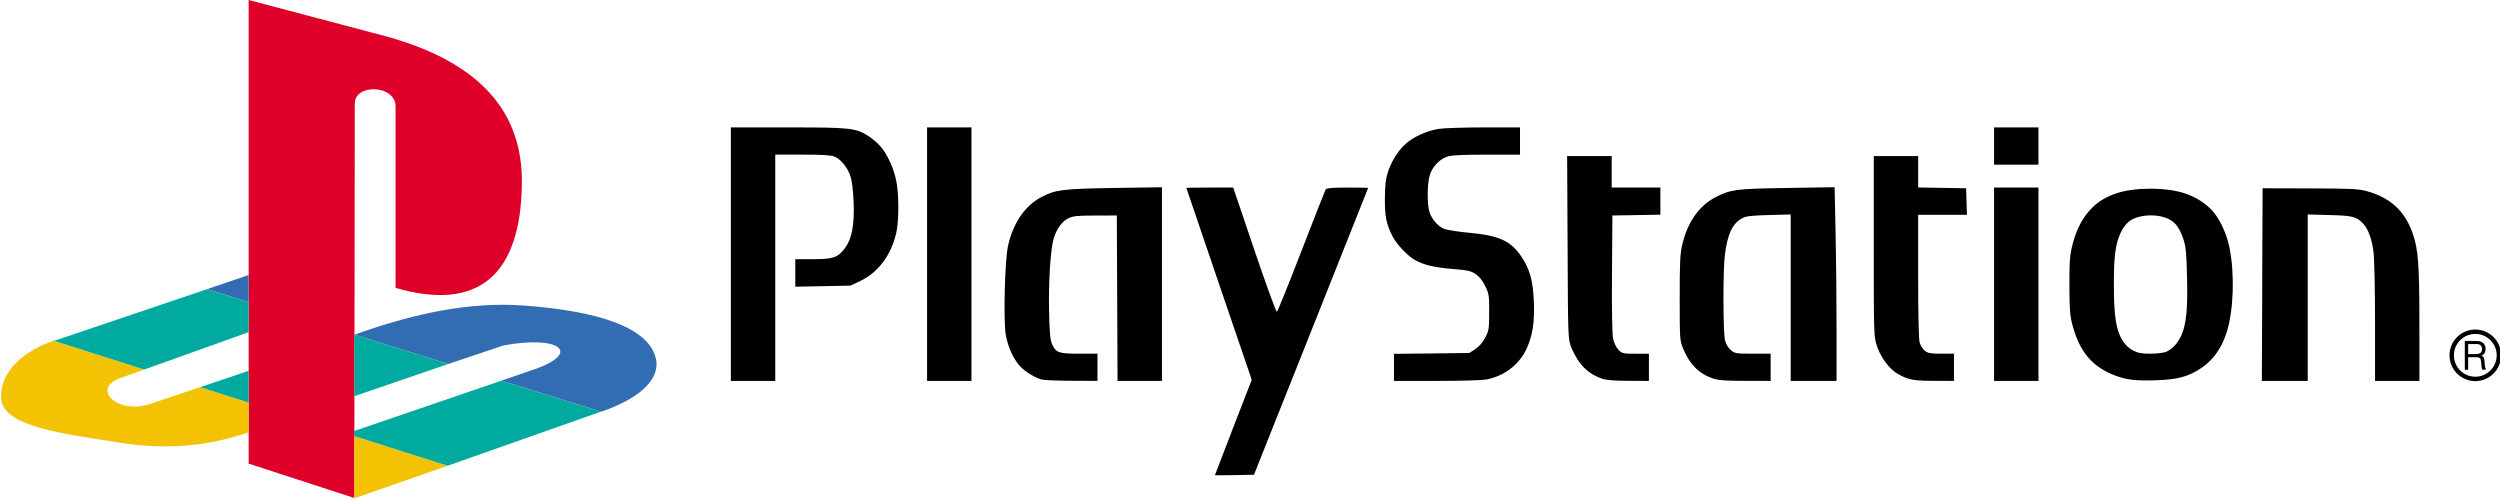
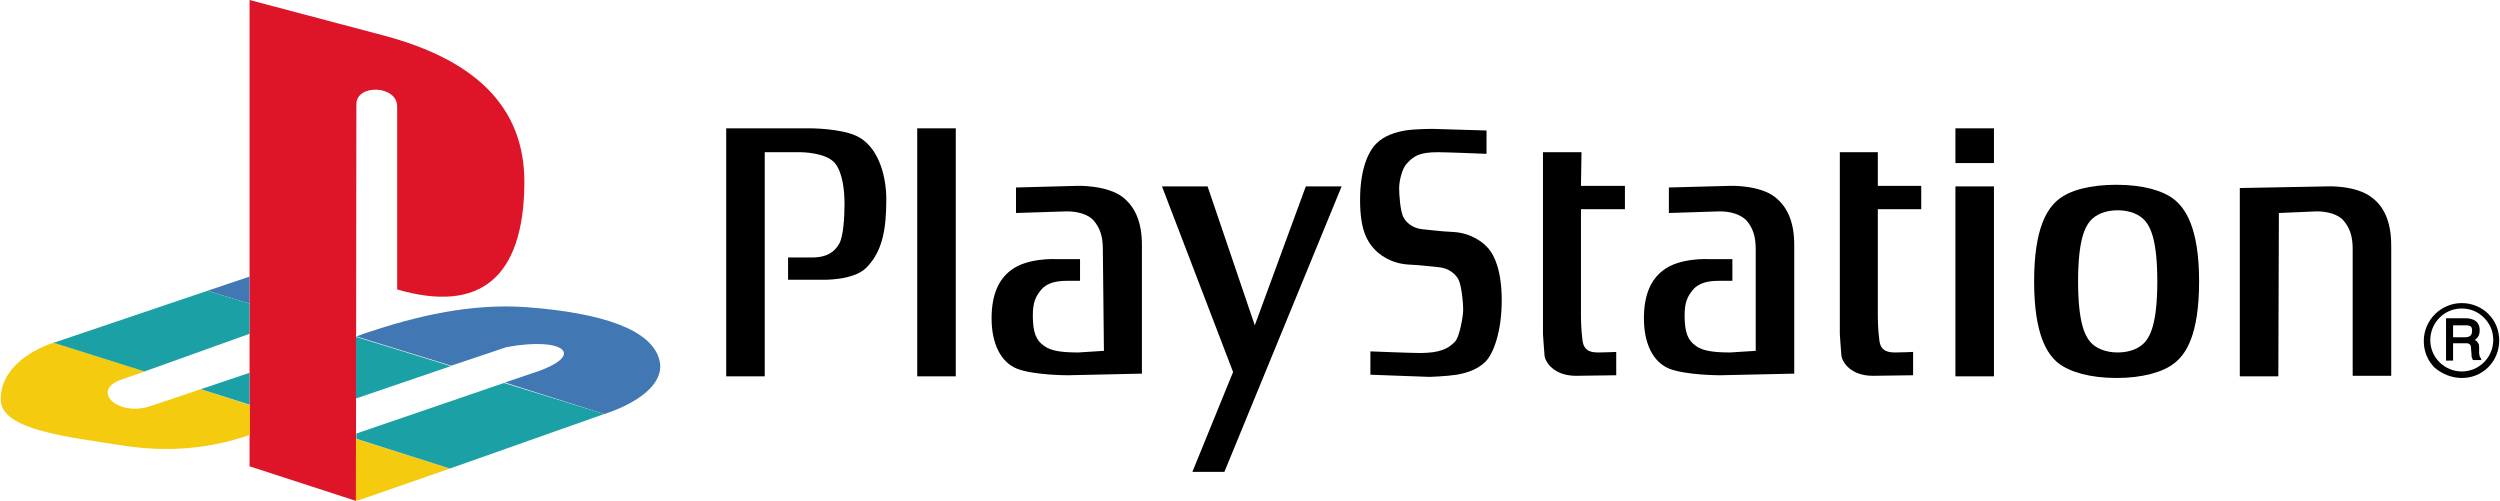
- <svg xmlns="http://www.w3.org/2000/svg" version="1.1" id="svg2" x="0px" y="0px" width="567.429px" height="113.032px" viewBox="0 0 567.429 113.032" enable-background="new 0 0 567.429 113.032" xml:space="preserve">
+ <svg xmlns="http://www.w3.org/2000/svg" version="1.1" baseProfile="tiny" id="svg2" x="0px" y="0px" viewBox="-23 340 564 113" xml:space="preserve">
  <g>
-     <path id="path2998" d="M165.884,28.918v28.77v28.769h5.039h5.039V60.776V35.095h6.186c4.461,0,6.475,0.12,7.233,0.437   c1.496,0.625,3.036,2.529,3.667,4.521c0.331,1.047,0.604,3.313,0.701,5.831c0.2,5.154-0.398,8.356-1.971,10.433   c-1.641,2.168-2.645,2.51-7.284,2.51h-3.982v3.119v3.127l6.257-0.121l6.258-0.122l2.214-1.046c4.045-1.908,6.982-5.811,8.167-10.84   c0.662-2.808,0.652-9.086-0.021-12.099c-0.646-2.896-1.991-5.813-3.504-7.579c-0.633-0.738-1.857-1.797-2.712-2.347   c-2.933-1.882-4.062-2.001-18.356-2.001H165.884z M210.419,28.918v28.77v28.769h5.038h5.039V57.688v-28.77h-5.039H210.419z    M336.791,28.918c-4.514,0.001-9.158,0.16-10.321,0.346c-2.622,0.418-5.682,1.805-7.415,3.372c-1.748,1.579-3.238,3.949-4.044,6.44   c-0.501,1.548-0.659,2.959-0.68,5.933c-0.028,4.103,0.317,5.851,1.728,8.614c0.916,1.798,3.361,4.393,5.039,5.363   c1.948,1.129,4.44,1.727,8.725,2.072c3.26,0.264,4.02,0.426,5.08,1.129c0.834,0.551,1.566,1.453,2.184,2.711   c0.87,1.771,0.919,2.141,0.915,5.953c-0.004,3.801-0.058,4.176-0.896,5.771c-0.567,1.083-1.385,2.032-2.244,2.601l-1.352,0.895   l-8.563,0.102l-8.553,0.092v3.077v3.068h9.73c5.92,0,10.412-0.146,11.459-0.366c3.984-0.839,7.299-3.421,8.908-6.938   c1.357-2.963,1.834-6.008,1.656-10.576c-0.186-4.817-0.9-7.441-2.824-10.32c-2.389-3.576-5.063-4.802-11.854-5.424   c-2.513-0.23-5.086-0.635-5.72-0.904c-1.397-0.592-2.704-2.082-3.28-3.738c-0.57-1.633-0.561-6.361,0.02-8.359   c0.572-1.973,2.306-3.79,4.135-4.338c0.884-0.266,3.852-0.396,8.848-0.396H345v-3.09v-3.088H336.791L336.791,28.918z    M452.597,28.918v4.227v4.226h5.039h5.039v-4.226v-4.227h-5.039H452.597z M355.695,35.42l0.104,20.723   c0.09,20.399,0.104,20.754,0.803,22.604c0.389,1.033,1.225,2.58,1.857,3.443c1.293,1.76,2.973,2.994,5.1,3.738   c1.023,0.359,2.76,0.498,6.064,0.51l4.633,0.02V83.37v-3.088h-3.027c-2.881,0-3.072-0.039-3.891-0.895   c-0.508-0.529-1.006-1.563-1.207-2.52c-0.221-1.032-0.313-6.405-0.256-14.791l0.092-13.164l5.445-0.092l5.445-0.092v-3.076v-3.08   h-5.527h-5.525v-3.576V35.42h-5.049H355.695L355.695,35.42z M425.291,35.42v20.469c0,19.797,0.023,20.54,0.672,22.512   c0.77,2.347,2.338,4.672,4.043,5.973c0.65,0.497,1.939,1.165,2.863,1.482c1.289,0.445,2.73,0.582,6.156,0.59l4.469,0.01v-3.088   V80.28h-2.885c-2.41,0-3.02-0.104-3.727-0.662c-0.467-0.365-0.996-1.205-1.18-1.868c-0.205-0.739-0.336-6.584-0.336-15.106V48.748   h5.537h5.537l-0.092-3.007l-0.092-3.008l-5.445-0.09l-5.443-0.093v-3.565V35.42h-5.039H425.291L425.291,35.42z M416.402,42.489   l-10.758,0.174c-11.568,0.178-12.766,0.32-16.162,2.042c-3.799,1.925-6.447,5.663-7.648,10.788   c-0.502,2.138-0.59,3.979-0.59,12.109c0,9.231,0.027,9.661,0.742,11.428c1.441,3.561,3.586,5.759,6.674,6.826   c1.361,0.471,2.781,0.58,7.457,0.588l5.771,0.011v-3.089v-3.088h-4.043c-3.828,0-4.088-0.047-4.998-0.813   c-0.602-0.505-1.092-1.35-1.32-2.255c-0.453-1.794-0.475-15.937-0.031-19.362c0.631-4.865,1.727-7.146,4.014-8.371   c0.787-0.42,2.145-0.57,5.973-0.67l4.957-0.132v18.896v18.885h5.203h5.201V74.315c0-6.674-0.105-16.567-0.225-21.982   L416.402,42.489z M263.73,42.5l-10.808,0.162c-11.746,0.181-13.433,0.396-16.64,2.113c-3.725,1.994-6.385,5.936-7.508,11.123   c-0.713,3.295-1.047,16.791-0.498,20.053c0.48,2.847,1.811,5.713,3.404,7.334c1.172,1.193,3.117,2.369,4.743,2.865   c0.447,0.137,3.481,0.258,6.745,0.273l5.932,0.031v-3.088V80.28h-4.154c-4.686,0-5.303-0.221-6.186-2.235   c-0.395-0.897-0.549-2.662-0.65-7.416c-0.146-6.756,0.324-14.086,1.056-16.519c0.657-2.185,1.881-3.863,3.321-4.57   c1.052-0.516,2.019-0.613,6.125-0.62l4.875-0.011l0.082,18.773l0.082,18.772h5.039h5.039V64.473V42.5L263.73,42.5z M274.58,42.571   c-2.928,0-5.319,0.037-5.313,0.082c0.004,0.045,3.346,9.857,7.426,21.811l7.416,21.738l-4.176,10.769   c-2.295,5.927-4.175,10.819-4.175,10.869s1.993,0.05,4.429,0l4.43-0.091l12.951-32.508c7.127-17.879,12.963-32.543,12.963-32.588   c0.002-0.045-2.102-0.082-4.684-0.082c-3.404,0-4.765,0.113-4.947,0.408c-0.137,0.223-2.627,6.543-5.525,14.049   c-2.898,7.504-5.398,13.688-5.566,13.744c-0.17,0.057-2.471-6.265-5.109-14.049l-4.795-14.152H274.58z M452.597,42.571v21.942   v21.942h5.039h5.039V64.513V42.571h-5.039H452.597z M513.548,42.733l-0.094,21.861h0.012l-0.092,21.861h5.211h5.201V67.571V48.676   l4.957,0.133c5.262,0.137,6.141,0.356,7.619,1.939c1.16,1.24,1.988,3.499,2.357,6.439c0.191,1.539,0.346,8.603,0.346,16.01v13.258   h5.039h5.037l-0.01-12.922c-0.002-13.704-0.242-16.956-1.564-20.672c-1.795-5.053-5.102-8.049-10.482-9.508   c-1.779-0.483-3.68-0.567-12.811-0.59L513.548,42.733L513.548,42.733z M488.07,42.825c-2.842,0-5.674,0.357-7.709,1.057   c-2.709,0.932-4.41,2.023-6.117,3.921c-1.852,2.06-3.193,4.849-3.98,8.259c-0.482,2.09-0.596,3.844-0.568,8.939   c0.027,5.359,0.133,6.729,0.711,8.848c0.979,3.596,2.26,6.016,4.205,7.985c1.916,1.938,4.748,3.423,7.936,4.146   c1.434,0.324,3.422,0.426,6.461,0.344c5.238-0.139,7.73-0.813,10.787-2.904c2.563-1.752,4.5-4.516,5.598-7.995   c1.57-4.968,1.846-13.157,0.641-19.2c-0.586-2.936-2.01-6.119-3.598-8.056c-1.492-1.821-3.936-3.418-6.551-4.287   C493.773,43.182,490.912,42.825,488.07,42.825L488.07,42.825z M488.193,48.879c1.475,0,2.953,0.285,4.113,0.873   c1.514,0.768,2.465,2.104,3.291,4.632c0.541,1.653,0.676,3.158,0.803,8.625c0.166,7.14-0.162,10.505-1.27,13.043   c-0.781,1.792-2.045,3.185-3.434,3.779c-0.592,0.253-2.156,0.446-3.605,0.446c-2.055,0-2.844-0.145-3.992-0.75   c-0.902-0.478-1.773-1.295-2.336-2.205c-1.469-2.371-1.953-5.48-1.973-12.484c-0.016-6.667,0.328-9.348,1.557-12.059   c0.416-0.92,1.256-2.043,1.879-2.52C484.41,49.356,486.296,48.879,488.193,48.879L488.193,48.879z" />
-     <path id="path3775" d="M559.435,83.912h0.77v-2.835h1.756c0.48,0,0.795,0.078,0.938,0.232c0.139,0.148,0.229,0.493,0.268,1.032   l0.068,0.836c0.012,0.159,0.029,0.292,0.055,0.399c0.023,0.115,0.063,0.228,0.117,0.335h0.807v-0.21   c-0.064-0.057-0.107-0.125-0.135-0.204c-0.037-0.095-0.063-0.212-0.072-0.351l-0.07-0.972c-0.047-0.472-0.109-0.796-0.189-0.972   c-0.117-0.264-0.322-0.422-0.611-0.477c0.309-0.07,0.555-0.244,0.742-0.525c0.189-0.285,0.283-0.633,0.283-1.039   c0-0.334-0.068-0.625-0.207-0.871c-0.145-0.275-0.352-0.487-0.617-0.635c-0.217-0.12-0.477-0.198-0.777-0.234   c-0.201-0.023-0.508-0.036-0.914-0.036h-2.209V83.912L559.435,83.912z M560.207,80.375v-2.288h1.557   c0.303,0,0.523,0.008,0.662,0.022c0.205,0.033,0.369,0.092,0.488,0.174c0.146,0.097,0.256,0.219,0.328,0.369   c0.08,0.158,0.121,0.334,0.121,0.526c0,0.433-0.121,0.739-0.367,0.921c-0.246,0.184-0.648,0.274-1.207,0.274L560.207,80.375   L560.207,80.375z" />
-     <path id="path3004" fill="none" stroke="#000000" stroke-miterlimit="10" d="M567.179,80.649c0,2.957-2.398,5.356-5.355,5.356   c-2.959,0-5.355-2.397-5.355-5.356s2.396-5.356,5.355-5.356C564.781,75.292,567.179,77.69,567.179,80.649z" />
-     <g id="g3" transform="translate(-61.6856, -312.868)">
-       <path id="path7" fill="#DE0029" d="M142.207,336.374l-0.099,89.525l-23.986-7.801v-105.23l30.618,8.096    c19.599,5.267,31.592,15.507,31.398,33.45c-0.195,20.873-9.849,29.258-28.667,23.797v-41.155    C151.469,332.08,142.207,331.789,142.207,336.374L142.207,336.374z" />
-       <path id="path9" fill="#F3C202" d="M107.102,400.738l-11.311,3.804c-7.314,2.537-13.554-3.412-6.826-5.853l5.46-1.948    l-20.575-6.536c-6.338,2.148-12.288,6.73-11.896,13.168c0.39,6.533,15.309,8.095,26.815,9.947    c10.726,1.754,20.477,0.779,29.351-2.342v-6.73L107.102,400.738L107.102,400.738z M142.302,425.9l20.965-7.313l-21.16-6.729    v13.557L142.302,425.9L142.302,425.9z" />
-       <path id="path11" fill="#326DB3" d="M198.08,406.299l0.389-0.099c9.167-3.217,13.067-7.707,12.092-11.898    c-1.56-7.021-12.773-10.826-30.033-12.093c-12.384-0.878-24.572,1.853-36.468,5.947l-1.95,0.685l21.355,6.633l12.48-4.197    c13.067-2.436,18.333,1.854,5.755,5.854l-6.242,2.146L198.08,406.299L198.08,406.299z M118.122,375.287l-9.459,3.217l9.459,2.925    V375.287L118.122,375.287z" />
-       <path id="path13" fill="#00AA9E" d="M163.268,418.585l34.812-12.286l-22.624-7.022l-33.348,11.41v1.17L163.268,418.585    L163.268,418.585z M118.122,397.033l-11.019,3.705l11.019,3.512V397.033L118.122,397.033z M142.107,402.789v-13.946l21.355,6.631    L142.107,402.789L142.107,402.789z M94.425,396.742l23.696-8.486v-6.826l-9.459-2.926l-34.324,11.605    c-0.097,0-0.292,0.096-0.487,0.096L94.425,396.742L94.425,396.742z" />
+     <g id="g4209">
+       <g id="g4783">
+         <path id="path7" fill="#DE1528" d="M57.4,363.5L57.3,453l-24-7.8V340l30.6,8.1     c19.6,5.3,31.6,15.5,31.4,33.4c-0.2,20.9-9.8,29.3-28.7,23.8v-41.2C66.7,359.2,57.4,358.9,57.4,363.5L57.4,363.5z" />
+         <path id="path9" fill="#F4CB0E" d="M22.3,427.8L11,431.6c-7.3,2.5-13.6-3.4-6.8-5.9l5.5-1.9     l-20.6-6.5c-6.3,2.1-12.3,6.7-11.9,13.2c0.4,6.5,15.3,8.1,26.8,9.9c10.7,1.8,20.5,0.8,29.4-2.3v-6.7L22.3,427.8L22.3,427.8     L22.3,427.8z M57.5,453l21-7.3L57.3,439v13.6L57.5,453L57.5,453z" />
+         <path id="path16" fill="#4177B3" d="M113.3,433.4l0.4-0.1c9.2-3.2,13.1-7.7,12.1-11.9     c-1.6-7-12.8-10.8-30-12.1c-12.4-0.9-24.6,1.9-36.5,5.9l-1.9,0.7l21.4,6.6l12.5-4.2c13.1-2.4,18.3,1.9,5.8,5.9l-6.2,2.1     L113.3,433.4L113.3,433.4L113.3,433.4z M33.3,402.4l-9.5,3.2l9.5,2.9V402.4L33.3,402.4z" />
+         <path id="path13" fill="#1BA0A5" d="M78.5,445.7l34.8-12.3l-22.6-7l-33.3,11.4v1.2L78.5,445.7     L78.5,445.7z M33.3,424.1l-11,3.7l11,3.5V424.1L33.3,424.1z M57.3,429.9V416l21.4,6.6L57.3,429.9L57.3,429.9z M9.6,423.8     l23.7-8.5v-6.8l-9.5-2.9l-34.3,11.6c-0.1,0-0.3,0.1-0.5,0.1L9.6,423.8L9.6,423.8z" />
+       </g>
+     </g>
+     <g id="g4781" transform="matrix(1.224341,0,0,1.224341,61.37105,-612.1136)">
+       <path id="path3003" d="M64.9,801.3V847H72v-41.3h6.6c0,0,4.8,0,6.4,2.1c1.4,1.8,1.7,5.1,1.7,7.4    c0,2.4-0.2,6.1-1,7.4c-1.2,2.1-3.2,2.5-5,2.5h-4.4v4.1h6.3c0,0,5.7,0.2,8.1-2.2c3-3,3.7-7.1,3.7-12.6c0-5-1.8-10-5.5-11.7    c-3-1.4-8.5-1.4-8.5-1.4H64.9" />
+       <path id="path3005" d="M100.1,847h7.1v-45.7h-7.1V847z" />
+       <path id="path3007" d="M145.2,812l13.1,34.2l-7.5,18.4h5.9l21.6-52.6h-6.6l-9.4,25.6l-8.7-25.6    L145.2,812" />
+       <path id="path3009" d="M183.6,846.7v-4.3c0,0,7.5,0.3,9.1,0.3c3.5,0,5.2-0.7,6.5-2.1    c0.8-0.8,1.5-4.6,1.5-5.9c0-1.3-0.3-4.2-0.8-5.4c-0.5-1.1-1.8-2.2-3.6-2.4c-1.3-0.1-3.3-0.4-5.7-0.5c-3.3-0.2-5.5-1.9-6.5-3.1    c-1-1.2-2.4-3.1-2.4-8.8s1.5-8.9,3-10.4s3.6-2.1,5.3-2.4c1.9-0.3,5-0.3,5-0.3l10,0.3v4.3c0,0-7.3-0.3-8.9-0.3    c-3.5,0-4.5,0.7-5.8,2.1c-0.8,0.8-1.4,3.1-1.4,4.5c0,1.3,0.2,4,0.7,5.2c0.5,1.1,1.7,2.2,3.6,2.4c1.3,0.1,3.3,0.4,5.7,0.5    c3.3,0.2,5.5,1.9,6.5,3.1c1,1.2,2.4,3.9,2.4,9.5c0,5.7-1.5,9.8-3,11.3s-3.6,2.1-5.3,2.4c-1.9,0.3-5,0.4-5,0.4L183.6,846.7" />
+       <path id="path3011" d="M222.5,805.7h-7.1v33.5c0,0,0.2,3.1,0.3,4.1c0.2,1.1,1.7,3.6,5.8,3.6    l7.4-0.1v-4.3c0,0-2,0.1-3.2,0.1s-2.7-0.1-3-2.1c-0.3-2.1-0.3-4.5-0.3-4.5v-19.8h8.1v-4.3h-8.1L222.5,805.7" />
+       <path id="path3013" d="M291.4,847h7.1v-35h-7.1V847z" />
+       <path id="path3015" d="M291.4,807.7h7.1v-6.4h-7.1V807.7z" />
+       <path id="path3017" d="M321.1,811.7c4.9,0,8.6,1.1,10.6,2.7c2,1.6,4.6,5.1,4.6,15.1    s-2.5,13.5-4.6,15.1c-2,1.6-5.8,2.7-10.6,2.7c-4.9,0-8.6-1.1-10.7-2.7c-2-1.6-4.5-5.1-4.5-15.1s2.5-13.5,4.5-15.1    C312.5,812.7,316.2,811.7,321.1,811.7z M316.2,818.4c-1,1.2-2.2,3.7-2.2,11.1c0,7.4,1.2,9.9,2.2,11.1c1,1.2,2.8,2,5.1,2    c2.3,0,4.1-0.8,5.1-2s2.2-3.7,2.2-11.1c0-7.4-1.2-9.9-2.2-11.1c-1-1.2-2.8-2-5.1-2C319,816.4,317.2,817.2,316.2,818.4" />
+       <path id="path3019" d="M351,816.9l7-0.3c1.8,0,4,0.5,5,1.8c1,1.2,1.6,2.7,1.6,5.1v23.4h7.1v-24    c0-4.5-1.4-7.2-3.5-8.8c-3-2.4-8.4-2.1-8.4-2.1l-16,0.3V847h7.1L351,816.9" />
+       <path id="path3021" d="M277.2,805.7h-7.1v33.5c0,0,0.2,3.1,0.3,4.1c0.2,1.1,1.7,3.6,5.8,3.6    l7.4-0.1v-4.3c0,0-2,0.1-3.2,0.1s-2.7-0.1-3-2.1c-0.3-2.1-0.3-4.5-0.3-4.5v-19.8h8v-4.3h-8v-6.2" />
+       <path id="path3023" d="M134.3,823.5c0-2.4-0.6-3.9-1.6-5.1c-1-1.3-3.2-1.8-5-1.8l-9.4,0.3v-4.7    l11.3-0.3c0,0,5.4-0.2,8.4,2.1c2.1,1.7,3.5,4.3,3.5,8.8v23.7l-13.7,0.3c0,0-6.2,0-9.3-1.2c-3-1.2-4.7-4.6-4.7-9.3    c0-4.5,1.4-7.2,3.5-8.8c3-2.4,8.4-2.1,8.4-2.1h4.4v4h-2.4c-1.8,0-3.7,0.3-4.8,1.7c-1,1.2-1.5,2.3-1.5,4.7c0,3.1,0.6,4.6,2.1,5.6    c1.3,1,3.6,1.2,6.3,1.2l4.7-0.3L134.3,823.5" />
+       <path id="path3025" d="M254.6,823.5c0-2.4-0.6-3.9-1.6-5.1c-1.1-1.3-3.2-1.8-5-1.8l-9.4,0.3    v-4.7l11.3-0.3c0,0,5.4-0.2,8.3,2.1c2.1,1.7,3.5,4.3,3.5,8.8v23.7l-13.7,0.3c0,0-6.2,0-9.3-1.2c-3-1.2-4.7-4.6-4.7-9.3    c0-4.5,1.4-7.2,3.5-8.8c3-2.4,8.4-2.1,8.4-2.1h4.4v4h-2.5c-1.8,0-3.7,0.3-4.8,1.7c-1,1.2-1.5,2.3-1.5,4.7c0,3.1,0.6,4.6,2.1,5.6    c1.3,1,3.7,1.2,6.3,1.2l4.7-0.3V823.5" />
+       <path id="path3027" d="M384.7,847.3c1.9,0,3.6-0.7,4.9-2s2-3.1,2-4.9c0-1.9-0.7-3.6-2-4.9    c-1.3-1.3-3.1-2-4.9-2c-3.8,0-7,3.1-7,7c0,1.9,0.7,3.6,2,4.9C381.1,846.6,382.9,847.3,384.7,847.3L384.7,847.3z M378.9,840.3    c0-1.5,0.6-3,1.7-4.1s2.5-1.7,4.1-1.7s3,0.6,4.1,1.7c1.1,1.1,1.7,2.5,1.7,4.1c0,3.2-2.6,5.8-5.8,5.8c-1.5,0-3-0.6-4.1-1.7    C379.5,843.3,378.9,841.9,378.9,840.3" />
+       <path id="path3029" d="M388.2,843.6c-0.1,0-0.2-0.2-0.2-0.3s-0.1-0.3-0.1-0.6v-1    c0-0.5-0.1-0.8-0.3-1c-0.1-0.2-0.3-0.3-0.5-0.4c0.2-0.2,0.4-0.3,0.6-0.6s0.3-0.7,0.3-1.2c0-0.9-0.4-1.6-1.1-1.9    c-0.4-0.2-0.9-0.3-1.5-0.3h-3.6v7.8h1.3v-3.2h2.1c0.4,0,0.7,0,0.8,0.1c0.3,0.1,0.4,0.4,0.4,0.8l0.1,1.2c0,0.3,0,0.5,0.1,0.6    c0,0.1,0.1,0.2,0.1,0.3l0.1,0.1h1.5L388.2,843.6L388.2,843.6L388.2,843.6z M386.6,838.6c0,0.4-0.1,0.7-0.3,0.9    c-0.2,0.2-0.6,0.3-1,0.3h-2.2v-2.2h2.3c0.3,0,0.6,0,0.7,0.1C386.5,837.8,386.6,838.1,386.6,838.6" />
    </g>
  </g>
</svg>
